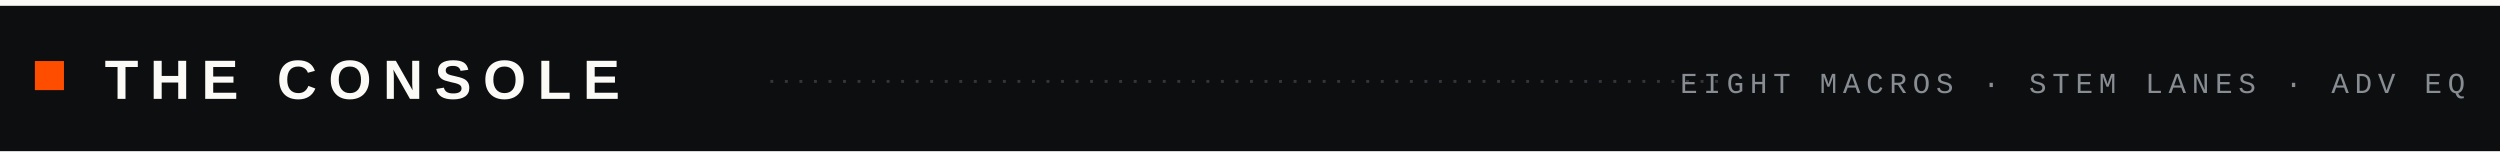
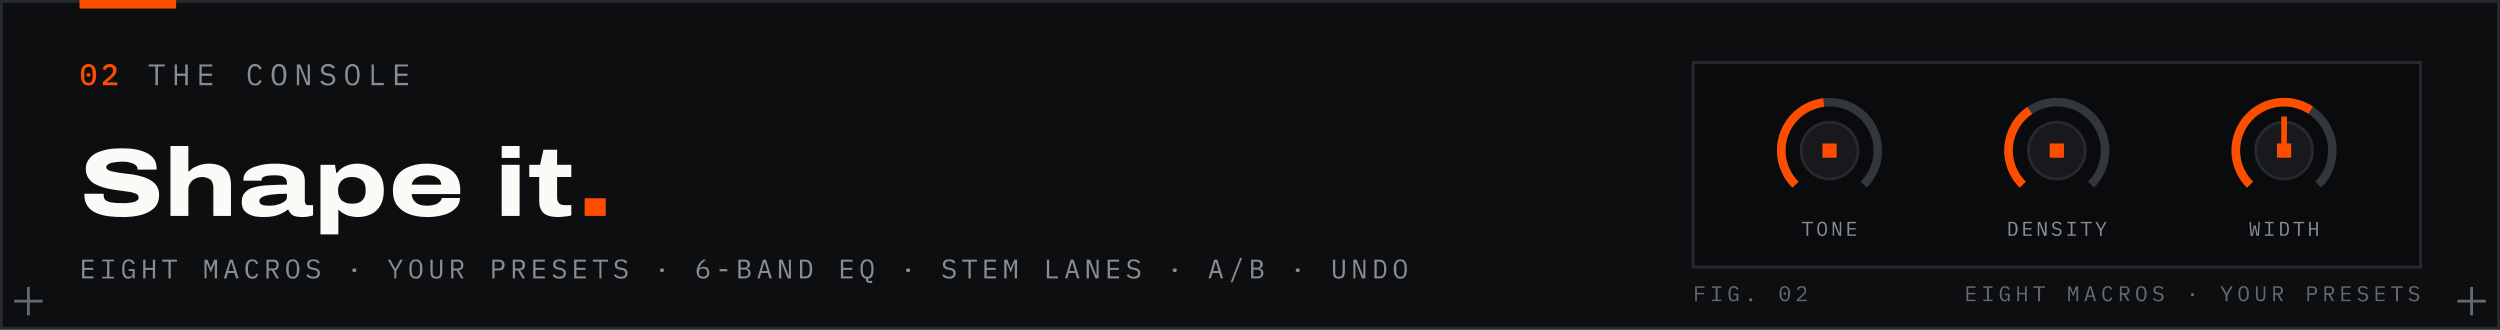
- <svg xmlns="http://www.w3.org/2000/svg" width="860" height="52" viewBox="0 0 860 52">
-   <rect width="860" height="52" fill="#0D0E10" />
-   <rect x="0" y="0" width="860" height="2" fill="#FBFAF7" />
-   <rect x="12" y="21" width="10" height="10" fill="#FF4D00" />
-   <text x="36" y="34" font-family="'Arial Black','Segoe UI',Arial,sans-serif" font-weight="900" font-size="19" letter-spacing="4" fill="#FBFAF7">THE CONSOLE</text>
-   <line x1="265" y1="28" x2="595.2" y2="28" stroke="#33373C" stroke-dasharray="1 4" />
-   <text x="848" y="32" text-anchor="end" font-family="'Consolas','Courier New',monospace" font-size="10" letter-spacing="2" fill="#878D93">EIGHT MACROS · STEM LANES · ADV EQ</text>
+ <svg xmlns="http://www.w3.org/2000/svg" width="880" height="116" viewBox="0 0 880 116" role="img" aria-label="Shape it: eight macros · your presets · 6-band eq · stem lanes · a/b · undo">
+   <style>.in{animation:in .7s cubic-bezier(.2,0,0,1) both}
+ @keyframes in{from{opacity:0;transform:translateX(-10px)}to{opacity:1;transform:translateX(0)}}
+ .ka0{animation:ka0 7s cubic-bezier(.2,0,0,1) infinite}
+ @keyframes ka0{0%{stroke-dashoffset:62}25%{stroke-dashoffset:30}50%{stroke-dashoffset:48}75%{stroke-dashoffset:22}100%{stroke-dashoffset:62}}
+ .kn0{transform-origin:644px 53px;transform:rotate(-32.4deg);animation:kn0 7s cubic-bezier(.2,0,0,1) infinite}
+ @keyframes kn0{0%{transform:rotate(-32.4deg)}25%{transform:rotate(54deg)}50%{transform:rotate(5.4deg)}75%{transform:rotate(75.6deg)}100%{transform:rotate(-32.4deg)}}
+ .ka1{animation:ka1 7s cubic-bezier(.2,0,0,1) infinite}
+ @keyframes ka1{0%{stroke-dashoffset:70}25%{stroke-dashoffset:45}50%{stroke-dashoffset:26}75%{stroke-dashoffset:52}100%{stroke-dashoffset:70}}
+ .kn1{transform-origin:724px 53px;transform:rotate(-54deg);animation:kn1 7s cubic-bezier(.2,0,0,1) infinite}
+ @keyframes kn1{0%{transform:rotate(-54deg)}25%{transform:rotate(13.5deg)}50%{transform:rotate(64.8deg)}75%{transform:rotate(-5.4deg)}100%{transform:rotate(-54deg)}}
+ .ka2{animation:ka2 7s cubic-bezier(.2,0,0,1) infinite}
+ @keyframes ka2{0%{stroke-dashoffset:50}25%{stroke-dashoffset:24}50%{stroke-dashoffset:58}75%{stroke-dashoffset:34}100%{stroke-dashoffset:50}}
+ .kn2{transform-origin:804px 53px;transform:rotate(0deg);animation:kn2 7s cubic-bezier(.2,0,0,1) infinite}
+ @keyframes kn2{0%{transform:rotate(0deg)}25%{transform:rotate(70.2deg)}50%{transform:rotate(-21.6deg)}75%{transform:rotate(43.2deg)}100%{transform:rotate(0deg)}}
+ 
+ @media (prefers-reduced-motion: reduce){*{animation:none!important}}</style>
+   <rect width="880" height="116" fill="#0D0E10" />
+   <rect x=".5" y=".5" width="879" height="115" fill="none" stroke="#26292E" />
+   <rect x="28" y="0" width="34" height="3" fill="#FF4D00" />
+   <path fill="#FF4D00" d="M31.2 30.1Q30.5 30.1 30 29.9Q29.4 29.6 29.1 29.1Q28.8 28.6 28.6 27.9Q28.5 27.2 28.5 26.3Q28.5 25.4 28.6 24.7Q28.8 24 29.1 23.5Q29.4 23.1 30 22.8Q30.5 22.5 31.2 22.5Q31.8 22.5 32.3 22.8Q32.9 23.1 33.2 23.5Q33.5 24 33.7 24.7Q33.8 25.4 33.8 26.3Q33.8 27.2 33.7 27.9Q33.5 28.6 33.2 29.1Q32.9 29.6 32.3 29.9Q31.8 30.1 31.2 30.1ZM31.2 29.2Q31.9 29.2 32.3 28.6Q32.6 28 32.6 27V25.7Q32.6 24.7 32.3 24.1Q31.9 23.5 31.2 23.5Q30.8 23.5 30.5 23.7Q30.2 23.8 30 24.1Q29.8 24.4 29.7 24.8Q29.7 25.2 29.7 25.7V27Q29.7 27.5 29.7 27.9Q29.8 28.3 30 28.6Q30.2 28.9 30.5 29Q30.8 29.2 31.2 29.2ZM31.2 27Q30.8 27 30.6 26.8Q30.5 26.7 30.5 26.5V26.2Q30.5 26 30.6 25.9Q30.8 25.7 31.2 25.7Q31.5 25.7 31.7 25.9Q31.8 26 31.8 26.2V26.5Q31.8 26.7 31.7 26.8Q31.5 27 31.2 27ZM41.3 30H36.2V28.9L38.6 26.8Q39.2 26.3 39.5 25.8Q39.8 25.4 39.8 24.9V24.8Q39.8 24.2 39.5 23.9Q39.2 23.6 38.6 23.6Q38 23.6 37.6 23.9Q37.3 24.2 37.2 24.7L36.1 24.3Q36.2 24 36.4 23.7Q36.6 23.3 36.9 23.1Q37.3 22.8 37.7 22.7Q38.1 22.5 38.7 22.5Q39.2 22.5 39.7 22.7Q40.1 22.9 40.4 23.2Q40.7 23.4 40.9 23.8Q41 24.2 41 24.7Q41 25.1 40.9 25.5Q40.8 25.9 40.5 26.2Q40.3 26.6 40 26.9Q39.7 27.2 39.3 27.5L37.5 29H41.3Z" />
+   <path fill="#878D93" d="M55.6 23.4V30H54.7V23.4H52.3V22.7H58V23.4ZM65.2 26.7H62.3V30H61.5V22.7H62.3V25.9H65.2V22.7H66.1V30H65.2ZM70.2 30V22.7H74.7V23.4H71V25.9H74.6V26.7H71V29.2H74.7V30ZM89.8 30.1Q88.5 30.1 87.8 29.1Q87.2 28.2 87.2 26.3Q87.2 24.5 87.8 23.5Q88.5 22.5 89.8 22.5Q90.3 22.5 90.7 22.7Q91.1 22.8 91.3 23Q91.6 23.3 91.8 23.6Q92 23.9 92.1 24.2L91.3 24.5Q91.2 24.3 91.1 24Q91 23.8 90.8 23.7Q90.6 23.5 90.4 23.4Q90.2 23.3 89.8 23.3Q89 23.3 88.5 24Q88.1 24.6 88.1 25.7V26.9Q88.1 28 88.5 28.7Q89 29.4 89.8 29.4Q90.2 29.4 90.4 29.3Q90.6 29.2 90.8 29Q91 28.8 91.1 28.6Q91.2 28.4 91.3 28.2L92.1 28.5Q92 28.8 91.8 29.1Q91.6 29.4 91.3 29.6Q91.1 29.9 90.7 30Q90.3 30.1 89.8 30.1ZM98.2 30.1Q97.5 30.1 97 29.9Q96.6 29.6 96.2 29.1Q95.9 28.6 95.8 27.9Q95.6 27.2 95.6 26.3Q95.6 25.4 95.8 24.7Q95.9 24 96.2 23.5Q96.6 23.1 97 22.8Q97.5 22.5 98.2 22.5Q98.9 22.5 99.4 22.8Q99.8 23.1 100.2 23.5Q100.5 24 100.6 24.7Q100.8 25.4 100.8 26.3Q100.8 27.2 100.6 27.9Q100.5 28.6 100.2 29.1Q99.8 29.6 99.4 29.9Q98.9 30.1 98.2 30.1ZM98.2 29.4Q98.6 29.4 98.9 29.2Q99.3 29 99.4 28.7Q99.6 28.4 99.7 27.9Q99.8 27.5 99.8 26.9V25.7Q99.8 25.2 99.7 24.7Q99.6 24.3 99.4 24Q99.3 23.7 98.9 23.5Q98.6 23.3 98.2 23.3Q97.8 23.3 97.5 23.5Q97.2 23.7 97 24Q96.8 24.3 96.7 24.7Q96.6 25.2 96.6 25.7V26.9Q96.6 27.5 96.7 27.9Q96.8 28.4 97 28.7Q97.2 29 97.5 29.2Q97.8 29.4 98.2 29.4ZM105.4 23.8H105.3V30H104.5V22.7H105.7L108.2 28.8H108.3V22.7H109.1V30H107.9ZM115.4 30.1Q114.4 30.1 113.8 29.8Q113.2 29.4 112.7 28.8L113.4 28.3Q113.8 28.8 114.3 29.1Q114.8 29.4 115.4 29.4Q116.2 29.4 116.6 29Q117.1 28.6 117.1 28Q117.1 27.4 116.8 27.1Q116.5 26.8 115.7 26.7L114.9 26.6Q114.3 26.5 114 26.3Q113.6 26.1 113.4 25.8Q113.2 25.6 113.1 25.3Q113 24.9 113 24.6Q113 23.6 113.7 23.1Q114.3 22.5 115.4 22.5Q116.3 22.5 116.9 22.8Q117.5 23.1 117.9 23.7L117.3 24.2Q117 23.8 116.5 23.6Q116.1 23.3 115.4 23.3Q114.7 23.3 114.3 23.6Q113.9 23.9 113.9 24.6Q113.9 25.1 114.2 25.4Q114.5 25.7 115.3 25.8L116.1 25.9Q116.6 26 117 26.2Q117.3 26.4 117.5 26.7Q117.8 26.9 117.9 27.3Q118 27.6 118 28Q118 29 117.3 29.5Q116.6 30.1 115.4 30.1ZM124 30.1Q123.4 30.1 122.9 29.9Q122.4 29.6 122.1 29.1Q121.8 28.6 121.6 27.9Q121.5 27.2 121.5 26.3Q121.5 25.4 121.6 24.7Q121.8 24 122.1 23.5Q122.4 23.1 122.9 22.8Q123.4 22.5 124 22.5Q124.7 22.5 125.2 22.8Q125.7 23.1 126 23.5Q126.3 24 126.4 24.7Q126.6 25.4 126.6 26.3Q126.6 27.2 126.4 27.9Q126.3 28.6 126 29.1Q125.7 29.6 125.2 29.9Q124.7 30.1 124 30.1ZM124 29.4Q124.5 29.4 124.8 29.2Q125.1 29 125.3 28.7Q125.5 28.4 125.6 27.9Q125.7 27.5 125.7 26.9V25.7Q125.7 25.2 125.6 24.7Q125.5 24.3 125.3 24Q125.1 23.7 124.8 23.5Q124.5 23.3 124 23.3Q123.6 23.3 123.3 23.5Q123 23.7 122.8 24Q122.6 24.3 122.5 24.7Q122.4 25.2 122.4 25.7V26.9Q122.4 27.5 122.5 27.9Q122.6 28.4 122.8 28.7Q123 29 123.3 29.2Q123.6 29.4 124 29.4ZM130.8 30V22.7H131.6V29.2H135.1V30ZM139 30V22.7H143.6V23.4H139.9V25.9H143.4V26.7H139.9V29.2H143.6V30Z" />
+   <g class="in">
+     <path fill="#FBFAF7" d="M43.4 76.4Q40.5 76.4 38 76.1Q35.5 75.7 33.7 74.9Q31.8 74 30.8 72.5Q29.7 71 29.7 68.6Q29.7 68.6 29.7 68.5Q29.7 68.4 29.7 68.2H36.5Q36.5 68.4 36.5 68.5Q36.5 68.7 36.5 68.8Q36.5 69.9 37.2 70.5Q38.1 71.1 39.5 71.3Q40.9 71.5 42.9 71.5Q43.6 71.5 44.5 71.5Q45.3 71.4 46.1 71.3Q46.9 71.2 47.5 71Q48.1 70.7 48.5 70.4Q48.8 70 48.8 69.5Q48.8 68.8 48.1 68.3Q47.3 67.9 46 67.6Q44.6 67.4 43 67.2Q41.3 67 39.6 66.7Q37.8 66.4 36.1 65.9Q34.5 65.4 33.1 64.6Q31.8 63.8 31 62.5Q30.2 61.2 30.2 59.4Q30.2 57.5 31.2 56.2Q32.1 54.8 33.8 53.9Q35.5 53.1 37.8 52.6Q40.1 52.2 42.9 52.2Q45.6 52.2 47.9 52.6Q50.2 53.1 51.8 53.9Q53.4 54.8 54.3 56.1Q55.1 57.4 55.1 59.2V59.7H48.4V59.4Q48.4 58.7 47.8 58.2Q47.2 57.6 46 57.3Q44.9 56.9 43.2 56.9Q41.2 56.9 39.9 57.2Q38.6 57.4 38 57.9Q37.4 58.3 37.4 58.8Q37.4 59.5 38.2 59.9Q38.9 60.3 40.3 60.5Q41.6 60.8 43.3 61Q44.9 61.2 46.7 61.4Q48.5 61.7 50.1 62.2Q51.8 62.7 53.1 63.5Q54.4 64.3 55.2 65.5Q56 66.8 56 68.6Q56 71.4 54.4 73.1Q52.7 74.8 49.9 75.6Q47 76.4 43.4 76.4ZM60 76V51.4H66.3V60.3H66.6Q67.5 59.3 68.6 58.8Q69.8 58.2 71 57.9Q72.3 57.6 73.5 57.6Q76.1 57.6 77.9 58.5Q79.6 59.3 80.5 61Q81.3 62.7 81.3 65.2V76H75.1V66Q75.1 65.1 74.8 64.4Q74.6 63.7 74.1 63.3Q73.6 62.8 72.8 62.6Q72.1 62.3 71.2 62.3Q69.9 62.3 68.7 62.9Q67.6 63.4 67 64.4Q66.3 65.4 66.3 66.7V76ZM93 76.4Q91.3 76.4 89.9 76.2Q88.5 75.9 87.4 75.3Q86.3 74.7 85.7 73.7Q85.1 72.7 85.1 71.1Q85.1 68.9 86.3 67.7Q87.4 66.4 89.6 65.9Q91.7 65.3 94.6 65.2Q97.5 65 101 65V64.5Q101 63.4 100.5 62.8Q100 62.2 99 61.9Q98 61.7 96.5 61.7Q95.4 61.7 94.4 61.8Q93.3 62 92.7 62.3Q92.1 62.7 92.1 63.3V63.6H85.7Q85.7 63.5 85.7 63.4Q85.7 63.3 85.7 63.1Q85.7 61.5 86.9 60.3Q88.2 59 90.7 58.4Q93.1 57.6 96.8 57.6Q100.2 57.6 102.5 58.3Q104.9 58.8 106.1 60.1Q107.3 61.4 107.3 63.7V70.8Q107.3 71.4 107.6 71.8Q107.8 72.2 108.4 72.2H110.2V75.8Q109.7 76 108.7 76.2Q107.6 76.4 106.4 76.4Q104.8 76.4 103.8 76.1Q102.7 75.7 102.3 75.1Q101.7 74.5 101.5 73.8H101.3Q100.3 74.6 99 75.2Q97.8 75.8 96.3 76.1Q94.8 76.4 93 76.4ZM94.8 72.4Q95.6 72.4 96.6 72.3Q97.6 72.1 98.7 71.7Q99.7 71.3 100.4 70.7Q101 70.1 101 69.3V68.2Q97.7 68.2 95.5 68.5Q93.4 68.8 92.4 69.3Q91.3 69.9 91.3 70.8Q91.3 71.5 91.9 71.9Q92.3 72.2 93.1 72.3Q93.9 72.4 94.8 72.4ZM112.8 82.5V58H117.9L118.4 60.9H118.6Q120 59.1 121.8 58.4Q123.6 57.6 125.7 57.6Q128.4 57.6 130.5 58.7Q132.7 59.7 133.9 61.8Q135.1 63.8 135.1 67Q135.1 70.2 133.9 72.3Q132.7 74.4 130.6 75.4Q128.5 76.4 125.9 76.4Q124.7 76.4 123.4 76.1Q122.2 75.9 121.2 75.3Q120.1 74.8 119.3 73.9H119.1V82.5ZM123.9 71.7Q125.5 71.7 126.6 71.2Q127.7 70.6 128.2 69.6Q128.7 68.6 128.7 67.3V66.8Q128.7 65.4 128.2 64.4Q127.7 63.4 126.6 62.9Q125.5 62.3 123.9 62.3Q122.3 62.3 121.2 62.9Q120.1 63.5 119.6 64.5Q119 65.5 119 66.9V67.1Q119 68.1 119.3 69Q119.6 69.8 120.2 70.5Q120.9 71 121.8 71.4Q122.7 71.7 123.9 71.7ZM150.5 76.4Q146.8 76.4 144.1 75.4Q141.4 74.4 139.8 72.3Q138.3 70.3 138.3 67Q138.3 63.9 139.8 61.8Q141.3 59.7 144 58.7Q146.6 57.6 150.2 57.6Q153.9 57.6 156.6 58.7Q159.2 59.7 160.6 61.7Q162 63.8 162 66.8V68.3H144.9Q145 69.7 145.7 70.6Q146.4 71.5 147.6 72Q148.8 72.4 150.5 72.4Q151.5 72.4 152.3 72.2Q153.2 72 153.9 71.7Q154.5 71.3 155 70.8Q155.4 70.3 155.5 69.7H161.9Q161.9 71.2 161.1 72.5Q160.2 73.7 158.7 74.6Q157.2 75.5 155.1 75.9Q153 76.4 150.5 76.4ZM144.9 65H155.3Q155.3 64.2 154.9 63.6Q154.6 63 153.9 62.6Q153.3 62.1 152.4 61.9Q151.5 61.7 150.4 61.7Q148.8 61.7 147.6 62.1Q146.5 62.5 145.8 63.2Q145.1 64 144.9 65ZM176.6 55.6V51.4H182.9V55.6ZM176.6 76V58H182.9V76ZM196.7 76.4Q194.4 76.4 192.9 75.9Q191.4 75.4 190.6 74.1Q189.8 72.9 189.8 70.6V62.3H186.3V58H190.1L191.3 52.7H196.1V58H201.1V62.3H196.1V69.5Q196.1 70.8 196.7 71.4Q197.2 72.2 198.9 72.2H201.1V75.8Q200.7 76 199.8 76.1Q199 76.2 198.1 76.3Q197.3 76.4 196.7 76.4Z" />
+     <path fill="#FF4D00" d="M205.8 76V69.8H213.2V76Z" />
+   </g>
+   <path fill="#878D93" d="M28.9 98V91.4H32.9V92.1H29.7V94.3H32.8V95H29.7V97.3H32.9V98ZM36 98V97.4H37.7V92H36V91.4H40.1V92H38.5V97.4H40.1V98ZM46.7 97.1H46.6Q46.5 97.3 46.4 97.5Q46.3 97.7 46.1 97.8Q45.9 97.9 45.7 98Q45.5 98.1 45.1 98.1Q44 98.1 43.5 97.2Q43 96.4 43 94.7Q43 93 43.6 92.1Q44.1 91.3 45.3 91.3Q45.8 91.3 46.1 91.4Q46.5 91.5 46.7 91.7Q47 91.9 47.1 92.2Q47.3 92.4 47.4 92.7L46.7 93Q46.6 92.8 46.5 92.6Q46.4 92.4 46.3 92.3Q46.1 92.1 45.9 92Q45.7 91.9 45.4 91.9Q44.6 91.9 44.2 92.5Q43.8 93.1 43.8 94.1V95.2Q43.8 95.7 43.9 96.1Q44 96.5 44.2 96.8Q44.3 97.1 44.6 97.3Q44.9 97.4 45.3 97.4Q45.9 97.4 46.3 97.1Q46.7 96.7 46.7 96V95.4H45.3V94.7H47.4V98H46.7ZM53.8 95H51.2V98H50.4V91.4H51.2V94.3H53.8V91.4H54.6V98H53.8ZM60.1 92.1V98H59.3V92.1H57.1V91.4H62.3V92.1ZM75.6 94.7V92.6H75.6L74.2 96L72.8 92.6H72.7V94.7V98H72V91.4H73L74.2 94.3H74.2L75.4 91.4H76.4V98H75.6ZM83.1 98 82.5 96.1H80.2L79.7 98H78.8L80.9 91.4H81.9L84 98ZM81.4 92.2H81.3L80.4 95.4H82.4ZM88.8 98.1Q87.6 98.1 87 97.2Q86.4 96.3 86.4 94.7Q86.4 93 87 92.1Q87.6 91.3 88.8 91.3Q89.3 91.3 89.6 91.4Q89.9 91.5 90.2 91.7Q90.4 91.9 90.6 92.2Q90.7 92.4 90.9 92.7L90.2 93Q90.1 92.8 90 92.6Q89.9 92.4 89.7 92.3Q89.6 92.1 89.4 92Q89.1 91.9 88.8 91.9Q88 91.9 87.7 92.5Q87.3 93.1 87.3 94.1V95.2Q87.3 96.2 87.7 96.8Q88 97.4 88.8 97.4Q89.1 97.4 89.4 97.3Q89.6 97.2 89.7 97.1Q89.9 97 90 96.8Q90.1 96.6 90.2 96.3L90.9 96.7Q90.7 96.9 90.6 97.2Q90.4 97.4 90.2 97.7Q89.9 97.9 89.6 98Q89.3 98.1 88.8 98.1ZM94.6 98H93.8V91.4H96.2Q97.2 91.4 97.7 91.9Q98.1 92.4 98.1 93.3Q98.1 94.1 97.7 94.6Q97.3 95.1 96.5 95.1L98.2 98H97.3L95.7 95.2H94.6ZM96.2 94.5Q96.7 94.5 97 94.2Q97.3 94 97.3 93.5V93Q97.3 92.6 97 92.3Q96.7 92.1 96.2 92.1H94.6V94.5ZM103.1 98.1Q102.4 98.1 102 97.9Q101.6 97.6 101.3 97.2Q101 96.8 100.9 96.1Q100.7 95.5 100.7 94.7Q100.7 93.9 100.9 93.2Q101 92.6 101.3 92.2Q101.6 91.7 102 91.5Q102.4 91.3 103.1 91.3Q103.7 91.3 104.1 91.5Q104.5 91.7 104.8 92.2Q105.1 92.6 105.2 93.2Q105.4 93.9 105.4 94.7Q105.4 95.5 105.2 96.1Q105.1 96.8 104.8 97.2Q104.5 97.6 104.1 97.9Q103.7 98.1 103.1 98.1ZM103.1 97.4Q103.4 97.4 103.7 97.3Q104 97.1 104.2 96.8Q104.4 96.5 104.4 96.1Q104.5 95.7 104.5 95.2V94.1Q104.5 93.6 104.4 93.2Q104.4 92.8 104.2 92.5Q104 92.3 103.7 92.1Q103.4 91.9 103.1 91.9Q102.7 91.9 102.4 92.1Q102.1 92.3 101.9 92.5Q101.7 92.8 101.7 93.2Q101.6 93.6 101.6 94.1V95.2Q101.6 95.7 101.7 96.1Q101.7 96.5 101.9 96.8Q102.1 97.1 102.4 97.3Q102.7 97.4 103.1 97.4ZM110.3 98.1Q109.4 98.1 108.8 97.8Q108.2 97.5 107.8 96.9L108.4 96.5Q108.8 97 109.2 97.2Q109.7 97.4 110.3 97.4Q111 97.4 111.4 97.1Q111.8 96.8 111.8 96.2Q111.8 95.7 111.5 95.4Q111.2 95.1 110.5 95L109.8 94.9Q109.3 94.8 109 94.6Q108.6 94.5 108.4 94.2Q108.2 94 108.2 93.7Q108.1 93.4 108.1 93.1Q108.1 92.2 108.7 91.7Q109.3 91.3 110.3 91.3Q111.1 91.3 111.6 91.5Q112.2 91.8 112.5 92.3L112 92.8Q111.7 92.4 111.3 92.2Q110.9 91.9 110.3 91.9Q109.6 91.9 109.2 92.2Q108.9 92.5 108.9 93.1Q108.9 93.5 109.1 93.8Q109.4 94.1 110.1 94.2L110.8 94.3Q111.3 94.4 111.7 94.6Q112 94.8 112.2 95Q112.4 95.2 112.5 95.5Q112.6 95.8 112.6 96.1Q112.6 97.1 112 97.6Q111.4 98.1 110.3 98.1ZM124.7 95.8Q124.3 95.8 124.2 95.6Q124 95.4 124 95.2V95Q124 94.8 124.2 94.6Q124.3 94.5 124.7 94.5Q125.1 94.5 125.3 94.6Q125.4 94.8 125.4 95V95.2Q125.4 95.4 125.3 95.6Q125.1 95.8 124.7 95.8ZM138.8 98V95.4L136.5 91.4H137.4L138.3 93.1L139.1 94.6H139.2L140 93.1L140.9 91.4H141.8L139.5 95.4V98ZM146.4 98.1Q145.8 98.1 145.3 97.9Q144.9 97.6 144.6 97.2Q144.3 96.8 144.2 96.1Q144.1 95.5 144.1 94.7Q144.1 93.9 144.2 93.2Q144.3 92.6 144.6 92.2Q144.9 91.7 145.3 91.5Q145.8 91.3 146.4 91.3Q147 91.3 147.4 91.5Q147.9 91.7 148.1 92.2Q148.4 92.6 148.6 93.2Q148.7 93.9 148.7 94.7Q148.7 95.5 148.6 96.1Q148.4 96.8 148.1 97.2Q147.9 97.6 147.4 97.9Q147 98.1 146.4 98.1ZM146.4 97.4Q146.8 97.4 147 97.3Q147.3 97.1 147.5 96.8Q147.7 96.5 147.8 96.1Q147.8 95.7 147.8 95.2V94.1Q147.8 93.6 147.8 93.2Q147.7 92.8 147.5 92.5Q147.3 92.3 147 92.1Q146.8 91.9 146.4 91.9Q146 91.9 145.7 92.1Q145.4 92.3 145.2 92.5Q145.1 92.8 145 93.2Q144.9 93.6 144.9 94.1V95.2Q144.9 95.7 145 96.1Q145.1 96.5 145.2 96.8Q145.4 97.1 145.7 97.3Q146 97.4 146.4 97.4ZM152.3 91.4V95.3Q152.3 95.8 152.3 96.2Q152.4 96.6 152.5 96.9Q152.6 97.1 152.9 97.3Q153.1 97.4 153.6 97.4Q154.1 97.4 154.3 97.3Q154.6 97.1 154.7 96.9Q154.8 96.6 154.9 96.2Q154.9 95.8 154.9 95.3V91.4H155.7V95.2Q155.7 95.9 155.6 96.5Q155.5 97 155.3 97.4Q155.1 97.7 154.7 97.9Q154.3 98.1 153.6 98.1Q152.9 98.1 152.5 97.9Q152.1 97.7 151.9 97.4Q151.6 97 151.6 96.5Q151.5 95.9 151.5 95.2V91.4ZM159.6 98H158.8V91.4H161.2Q162.1 91.4 162.6 91.9Q163.1 92.4 163.1 93.3Q163.1 94.1 162.7 94.6Q162.3 95.1 161.5 95.1L163.2 98H162.3L160.7 95.2H159.6ZM161.2 94.5Q161.7 94.5 162 94.2Q162.3 94 162.3 93.5V93Q162.3 92.6 162 92.3Q161.7 92.1 161.2 92.1H159.6V94.5ZM173.3 98V91.4H175.7Q176.6 91.4 177.1 91.9Q177.6 92.4 177.6 93.3Q177.6 94.2 177.1 94.7Q176.6 95.2 175.7 95.2H174.1V98ZM174.1 94.5H175.6Q176.2 94.5 176.4 94.2Q176.7 94 176.7 93.5V93Q176.7 92.6 176.4 92.3Q176.2 92.1 175.6 92.1H174.1ZM181.3 98H180.5V91.4H182.9Q183.8 91.4 184.3 91.9Q184.8 92.4 184.8 93.3Q184.8 94.1 184.4 94.6Q183.9 95.1 183.1 95.1L184.8 98H183.9L182.3 95.2H181.3ZM182.9 94.5Q183.4 94.5 183.6 94.2Q183.9 94 183.9 93.5V93Q183.9 92.6 183.6 92.3Q183.4 92.1 182.9 92.1H181.3V94.5ZM187.7 98V91.4H191.8V92.1H188.5V94.3H191.7V95H188.5V97.3H191.8V98ZM196.9 98.1Q196 98.1 195.4 97.8Q194.9 97.5 194.5 96.9L195.1 96.5Q195.5 97 195.9 97.2Q196.3 97.4 196.9 97.4Q197.6 97.4 198 97.1Q198.4 96.8 198.4 96.2Q198.4 95.7 198.1 95.4Q197.9 95.1 197.2 95L196.4 94.9Q195.9 94.8 195.6 94.6Q195.3 94.5 195.1 94.2Q194.9 94 194.8 93.7Q194.7 93.4 194.7 93.1Q194.7 92.2 195.3 91.7Q195.9 91.3 196.9 91.3Q197.7 91.3 198.3 91.5Q198.8 91.8 199.2 92.3L198.6 92.8Q198.3 92.4 197.9 92.2Q197.5 91.9 196.9 91.9Q196.2 91.9 195.9 92.2Q195.5 92.5 195.5 93.1Q195.5 93.5 195.8 93.8Q196.1 94.1 196.8 94.2L197.5 94.3Q198 94.4 198.3 94.6Q198.6 94.8 198.8 95Q199 95.2 199.1 95.5Q199.2 95.8 199.2 96.1Q199.2 97.1 198.6 97.6Q198 98.1 196.9 98.1ZM202.1 98V91.4H206.2V92.1H202.9V94.3H206.1V95H202.9V97.3H206.2V98ZM211.7 92.1V98H211V92.1H208.7V91.4H214V92.1ZM218.6 98.1Q217.7 98.1 217.1 97.8Q216.5 97.5 216.1 96.9L216.7 96.5Q217.1 97 217.5 97.2Q218 97.4 218.6 97.4Q219.3 97.4 219.7 97.1Q220.1 96.8 220.1 96.2Q220.1 95.7 219.8 95.4Q219.5 95.1 218.8 95L218.1 94.9Q217.6 94.8 217.3 94.6Q216.9 94.5 216.7 94.2Q216.5 94 216.5 93.7Q216.4 93.4 216.4 93.1Q216.4 92.2 217 91.7Q217.6 91.3 218.6 91.3Q219.4 91.3 219.9 91.5Q220.5 91.8 220.8 92.3L220.3 92.8Q220 92.4 219.6 92.2Q219.2 91.9 218.6 91.9Q217.9 91.9 217.5 92.2Q217.2 92.5 217.2 93.1Q217.2 93.5 217.4 93.8Q217.7 94.1 218.4 94.2L219.1 94.3Q219.6 94.4 220 94.6Q220.3 94.8 220.5 95Q220.7 95.2 220.8 95.5Q220.9 95.8 220.9 96.1Q220.9 97.1 220.3 97.6Q219.7 98.1 218.6 98.1ZM233 95.8Q232.6 95.8 232.5 95.6Q232.3 95.4 232.3 95.2V95Q232.3 94.8 232.5 94.6Q232.6 94.5 233 94.5Q233.4 94.5 233.6 94.6Q233.7 94.8 233.7 95V95.2Q233.7 95.4 233.6 95.6Q233.4 95.8 233 95.8ZM247.5 98.1Q246.9 98.1 246.5 97.9Q246.1 97.8 245.8 97.4Q245.5 97.1 245.4 96.6Q245.2 96.2 245.2 95.6Q245.2 94.8 245.4 94.2Q245.7 93.5 246 93Q246.3 92.5 246.8 92Q247.2 91.6 247.6 91.4H248.6Q248.1 91.8 247.7 92.1Q247.3 92.5 246.9 92.9Q246.6 93.3 246.4 93.8Q246.2 94.2 246 94.8L246.1 94.8Q246.3 94.4 246.7 94.1Q247.1 93.9 247.7 93.9Q248.1 93.9 248.5 94Q248.9 94.2 249.1 94.4Q249.4 94.7 249.5 95.1Q249.7 95.5 249.7 95.9Q249.7 96.4 249.5 96.8Q249.4 97.2 249.1 97.5Q248.8 97.8 248.4 98Q248 98.1 247.5 98.1ZM247.5 97.4Q248.1 97.4 248.5 97.1Q248.9 96.7 248.9 96V95.9Q248.9 95.3 248.5 94.9Q248.1 94.5 247.5 94.5Q246.8 94.5 246.4 94.9Q246 95.3 246 95.9V96Q246 96.7 246.4 97.1Q246.8 97.4 247.5 97.4ZM253.3 95.5V94.7H256V95.5ZM259.9 91.4H262.1Q263 91.4 263.5 91.8Q264 92.3 264 93.1Q264 93.7 263.7 94Q263.4 94.4 262.9 94.5V94.5Q263.5 94.7 263.8 95Q264.2 95.4 264.2 96.1Q264.2 96.5 264.1 96.8Q263.9 97.2 263.7 97.4Q263.4 97.7 263.1 97.8Q262.8 98 262.4 98H259.9ZM262.2 97.3Q262.7 97.3 263 97.1Q263.4 96.8 263.4 96.3V95.9Q263.4 95.4 263 95.2Q262.7 94.9 262.2 94.9H260.7V97.3ZM262 94.2Q262.5 94.2 262.8 94Q263.1 93.8 263.1 93.3V93Q263.1 92.5 262.8 92.3Q262.5 92.1 262 92.1H260.7V94.2ZM270.8 98 270.3 96.1H267.9L267.4 98H266.6L268.6 91.4H269.6L271.7 98ZM269.1 92.2H269.1L268.1 95.4H270.1ZM275 92.4H275V98H274.2V91.4H275.4L277.6 97H277.7V91.4H278.4V98H277.3ZM281.6 91.4H283.5Q284.7 91.4 285.3 92.2Q285.9 93 285.9 94.7Q285.9 96.3 285.3 97.2Q284.7 98 283.5 98H281.6ZM283.4 97.3Q284.2 97.3 284.6 96.8Q285 96.2 285 95.2V94.2Q285 93.2 284.6 92.6Q284.2 92.1 283.4 92.1H282.4V97.3ZM296 98V91.4H300.1V92.1H296.8V94.3H300V95H296.8V97.3H300.1V98ZM307 99.6H305.9Q305.4 99.6 305.1 99.2Q304.8 98.9 304.8 98.4V98.1Q304.3 98 304 97.8Q303.6 97.5 303.4 97.1Q303.1 96.6 303 96Q302.9 95.4 302.9 94.7Q302.9 93.9 303 93.2Q303.2 92.6 303.4 92.2Q303.7 91.7 304.2 91.5Q304.6 91.3 305.2 91.3Q305.8 91.3 306.3 91.5Q306.7 91.7 307 92.2Q307.3 92.6 307.4 93.2Q307.5 93.9 307.5 94.7Q307.5 96.2 307.1 97.1Q306.6 98 305.6 98.1V98.9H307ZM305.2 97.4Q305.6 97.4 305.9 97.3Q306.2 97.1 306.3 96.8Q306.5 96.5 306.6 96.1Q306.7 95.7 306.7 95.2V94.1Q306.7 93.6 306.6 93.2Q306.5 92.8 306.3 92.5Q306.2 92.3 305.9 92.1Q305.6 91.9 305.2 91.9Q304.8 91.9 304.5 92.1Q304.3 92.3 304.1 92.5Q303.9 92.8 303.8 93.2Q303.7 93.6 303.7 94.1V95.2Q303.7 95.7 303.8 96.1Q303.9 96.5 304.1 96.8Q304.3 97.1 304.5 97.3Q304.8 97.4 305.2 97.4ZM319.7 95.8Q319.3 95.8 319.1 95.6Q318.9 95.4 318.9 95.2V95Q318.9 94.8 319.1 94.6Q319.3 94.5 319.7 94.5Q320 94.5 320.2 94.6Q320.4 94.8 320.4 95V95.2Q320.4 95.4 320.2 95.6Q320 95.8 319.7 95.8ZM334.1 98.1Q333.2 98.1 332.6 97.8Q332 97.5 331.7 96.9L332.2 96.5Q332.6 97 333.1 97.2Q333.5 97.4 334.1 97.4Q334.8 97.4 335.2 97.1Q335.6 96.8 335.6 96.2Q335.6 95.7 335.3 95.4Q335 95.1 334.3 95L333.6 94.9Q333.1 94.8 332.8 94.6Q332.5 94.5 332.3 94.2Q332.1 94 332 93.7Q331.9 93.4 331.9 93.1Q331.9 92.2 332.5 91.7Q333.1 91.3 334.1 91.3Q334.9 91.3 335.5 91.5Q336 91.8 336.3 92.3L335.8 92.8Q335.5 92.4 335.1 92.2Q334.7 91.9 334.1 91.9Q333.4 91.9 333.1 92.2Q332.7 92.5 332.7 93.1Q332.7 93.5 333 93.8Q333.2 94.1 333.9 94.2L334.7 94.3Q335.1 94.4 335.5 94.6Q335.8 94.8 336 95Q336.2 95.2 336.3 95.5Q336.4 95.8 336.4 96.1Q336.4 97.1 335.8 97.6Q335.2 98.1 334.1 98.1ZM341.7 92.1V98H340.9V92.1H338.7V91.4H343.9V92.1ZM346.5 98V91.4H350.6V92.1H347.3V94.3H350.5V95H347.3V97.3H350.6V98ZM357.2 94.7V92.6H357.1L355.8 96L354.4 92.6H354.3V94.7V98H353.5V91.4H354.6L355.7 94.3H355.8L357 91.4H358V98H357.2ZM368.5 98V91.4H369.3V97.3H372.4V98ZM379.1 98 378.6 96.1H376.2L375.7 98H374.9L376.9 91.4H377.9L380 98ZM377.4 92.2H377.4L376.4 95.4H378.4ZM383.3 92.4H383.3V98H382.5V91.4H383.7L385.9 97H386V91.4H386.7V98H385.6ZM389.9 98V91.4H393.9V92.1H390.7V94.3H393.8V95H390.7V97.3H393.9V98ZM399.1 98.1Q398.2 98.1 397.6 97.8Q397 97.5 396.6 96.9L397.2 96.5Q397.6 97 398 97.2Q398.5 97.4 399.1 97.4Q399.8 97.4 400.2 97.1Q400.6 96.8 400.6 96.2Q400.6 95.7 400.3 95.4Q400 95.1 399.3 95L398.6 94.9Q398.1 94.8 397.8 94.6Q397.4 94.5 397.2 94.2Q397 94 397 93.7Q396.9 93.4 396.9 93.1Q396.9 92.2 397.5 91.7Q398.1 91.3 399.1 91.3Q399.9 91.3 400.4 91.5Q401 91.8 401.3 92.3L400.8 92.8Q400.5 92.4 400.1 92.2Q399.7 91.9 399.1 91.9Q398.4 91.9 398 92.2Q397.7 92.5 397.7 93.1Q397.7 93.5 397.9 93.8Q398.2 94.1 398.9 94.2L399.6 94.3Q400.1 94.4 400.5 94.6Q400.8 94.8 401 95Q401.2 95.2 401.3 95.5Q401.4 95.8 401.4 96.1Q401.4 97.1 400.8 97.6Q400.2 98.1 399.1 98.1ZM413.5 95.8Q413.1 95.8 413 95.6Q412.8 95.4 412.8 95.2V95Q412.8 94.8 413 94.6Q413.1 94.5 413.5 94.5Q413.9 94.5 414.1 94.6Q414.2 94.8 414.2 95V95.2Q414.2 95.4 414.1 95.6Q413.9 95.8 413.5 95.8ZM429.7 98 429.1 96.1H426.8L426.2 98H425.4L427.4 91.4H428.5L430.5 98ZM428 92.2H427.9L427 95.4H428.9ZM433.2 99.3 436.5 90.8H437.2L433.9 99.3ZM440.4 91.4H442.6Q443.5 91.4 444 91.8Q444.5 92.3 444.5 93.1Q444.5 93.7 444.2 94Q443.9 94.4 443.4 94.5V94.5Q444 94.7 444.3 95Q444.7 95.4 444.7 96.1Q444.7 96.5 444.6 96.8Q444.4 97.2 444.2 97.4Q443.9 97.7 443.6 97.8Q443.3 98 442.9 98H440.4ZM442.7 97.3Q443.2 97.3 443.5 97.1Q443.9 96.8 443.9 96.3V95.9Q443.9 95.4 443.5 95.2Q443.2 94.9 442.7 94.9H441.2V97.3ZM442.5 94.2Q443 94.2 443.3 94Q443.6 93.8 443.6 93.3V93Q443.6 92.5 443.3 92.3Q443 92.1 442.5 92.1H441.2V94.2ZM456.8 95.8Q456.4 95.8 456.3 95.6Q456.1 95.4 456.1 95.2V95Q456.1 94.8 456.3 94.6Q456.4 94.5 456.8 94.5Q457.2 94.5 457.4 94.6Q457.5 94.8 457.5 95V95.2Q457.5 95.4 457.4 95.6Q457.2 95.8 456.8 95.8ZM470 91.4V95.3Q470 95.8 470 96.2Q470 96.6 470.2 96.9Q470.3 97.1 470.5 97.3Q470.8 97.4 471.3 97.4Q471.7 97.4 472 97.3Q472.3 97.1 472.4 96.9Q472.5 96.6 472.5 96.2Q472.6 95.8 472.6 95.3V91.4H473.4V95.2Q473.4 95.9 473.3 96.5Q473.2 97 473 97.4Q472.8 97.7 472.4 97.9Q471.9 98.1 471.3 98.1Q470.6 98.1 470.2 97.9Q469.8 97.7 469.5 97.4Q469.3 97 469.3 96.5Q469.2 95.9 469.2 95.2V91.4ZM477.2 92.4H477.1V98H476.4V91.4H477.5L479.8 97H479.9V91.4H480.6V98H479.4ZM483.8 91.4H485.6Q486.8 91.4 487.4 92.2Q488 93 488 94.7Q488 96.3 487.4 97.2Q486.8 98 485.6 98H483.8ZM485.6 97.3Q486.4 97.3 486.8 96.8Q487.2 96.2 487.2 95.2V94.2Q487.2 93.2 486.8 92.6Q486.4 92.1 485.6 92.1H484.6V97.3ZM492.9 98.1Q492.3 98.1 491.9 97.9Q491.4 97.6 491.2 97.2Q490.9 96.8 490.7 96.1Q490.6 95.5 490.6 94.7Q490.6 93.9 490.7 93.2Q490.9 92.6 491.2 92.2Q491.4 91.7 491.9 91.5Q492.3 91.3 492.9 91.3Q493.5 91.3 494 91.5Q494.4 91.7 494.7 92.2Q495 92.6 495.1 93.2Q495.2 93.9 495.2 94.7Q495.2 95.5 495.1 96.1Q495 96.8 494.7 97.2Q494.4 97.6 494 97.9Q493.5 98.1 492.9 98.1ZM492.9 97.4Q493.3 97.4 493.6 97.3Q493.9 97.1 494.1 96.8Q494.2 96.5 494.3 96.1Q494.4 95.7 494.4 95.2V94.1Q494.4 93.6 494.3 93.2Q494.2 92.8 494.1 92.5Q493.9 92.3 493.6 92.1Q493.3 91.9 492.9 91.9Q492.5 91.9 492.3 92.1Q492 92.3 491.8 92.5Q491.6 92.8 491.5 93.2Q491.5 93.6 491.5 94.1V95.2Q491.5 95.7 491.5 96.1Q491.6 96.5 491.8 96.8Q492 97.1 492.3 97.3Q492.5 97.4 492.9 97.4Z" />
+   <clipPath id="well-console">
+     <rect x="596" y="22" width="256" height="72" />
+   </clipPath>
+   <rect x="596" y="22" width="256" height="72" fill="#0A0B0D" stroke="#26292E" />
+   <g clip-path="url(#well-console)">
+     <path d="M632 65A17 17 0 1 1 656 65" pathLength="100" fill="none" stroke="#33373C" stroke-width="3" />
+     <path class="ka0" d="M632 65A17 17 0 1 1 656 65" pathLength="100" fill="none" stroke="#FF4D00" stroke-width="3" stroke-dasharray="100 100" stroke-dashoffset="62" />
+     <circle cx="644" cy="53" r="10" fill="#17191C" stroke="#26292E" />
+     <rect class="kn0" x="643" y="41" width="2" height="12" fill="#FF4D00" />
+     <rect x="641.5" y="50.5" width="5" height="5" fill="#FF4D00" />
+     <path fill="#878D93" d="M636.5 78.6V83H635.9V78.6H634.3V78.1H638.2V78.6ZM641.4 83.1Q641 83.1 640.6 82.9Q640.3 82.7 640.1 82.4Q639.9 82.1 639.8 81.6Q639.7 81.2 639.7 80.6Q639.7 80 639.8 79.5Q639.9 79 640.1 78.7Q640.3 78.4 640.6 78.2Q641 78 641.4 78Q641.9 78 642.2 78.2Q642.5 78.4 642.7 78.7Q642.9 79 643 79.5Q643.1 80 643.1 80.6Q643.1 81.2 643 81.6Q642.9 82.1 642.7 82.4Q642.5 82.7 642.2 82.9Q641.9 83.1 641.4 83.1ZM641.4 82.6Q641.7 82.6 641.9 82.5Q642.1 82.3 642.2 82.1Q642.4 81.9 642.4 81.6Q642.5 81.3 642.5 81V80.2Q642.5 79.8 642.4 79.5Q642.4 79.2 642.2 79Q642.1 78.8 641.9 78.7Q641.7 78.5 641.4 78.5Q641.1 78.5 640.9 78.7Q640.7 78.8 640.6 79Q640.4 79.2 640.4 79.5Q640.3 79.8 640.3 80.2V81Q640.3 81.3 640.4 81.6Q640.4 81.9 640.6 82.1Q640.7 82.3 640.9 82.5Q641.1 82.6 641.4 82.6ZM645.6 78.9H645.6V83H645.1V78.1H645.9L647.5 82.2H647.6V78.1H648.1V83H647.3ZM650.3 83V78.1H653.3V78.6H650.9V80.3H653.2V80.8H650.9V82.5H653.3V83Z" />
+     <path d="M712 65A17 17 0 1 1 736 65" pathLength="100" fill="none" stroke="#33373C" stroke-width="3" />
+     <path class="ka1" d="M712 65A17 17 0 1 1 736 65" pathLength="100" fill="none" stroke="#FF4D00" stroke-width="3" stroke-dasharray="100 100" stroke-dashoffset="70" />
+     <circle cx="724" cy="53" r="10" fill="#17191C" stroke="#26292E" />
+     <rect class="kn1" x="723" y="41" width="2" height="12" fill="#FF4D00" />
+     <rect x="721.5" y="50.5" width="5" height="5" fill="#FF4D00" />
+     <path fill="#878D93" d="M707 78.1H708.4Q709.3 78.1 709.7 78.7Q710.2 79.3 710.2 80.6Q710.2 81.8 709.7 82.4Q709.3 83 708.4 83H707ZM708.4 82.5Q709 82.5 709.2 82.1Q709.5 81.7 709.5 80.9V80.2Q709.5 79.4 709.2 79Q709 78.6 708.4 78.6H707.6V82.5ZM712.2 83V78.1H715.2V78.6H712.8V80.3H715.1V80.8H712.8V82.5H715.2V83ZM717.9 78.9H717.8V83H717.3V78.1H718.1L719.8 82.2H719.8V78.1H720.4V83H719.5ZM724 83.1Q723.3 83.1 722.9 82.8Q722.5 82.6 722.2 82.2L722.6 81.9Q722.9 82.2 723.2 82.4Q723.6 82.6 724 82.6Q724.5 82.6 724.8 82.3Q725.1 82.1 725.1 81.6Q725.1 81.3 724.9 81.1Q724.7 80.9 724.2 80.8L723.6 80.7Q723.3 80.7 723 80.5Q722.8 80.4 722.7 80.2Q722.5 80 722.4 79.8Q722.4 79.6 722.4 79.4Q722.4 78.7 722.8 78.4Q723.3 78 724 78Q724.6 78 725 78.2Q725.4 78.4 725.7 78.8L725.2 79.1Q725 78.9 724.7 78.7Q724.5 78.5 724 78.5Q723.5 78.5 723.2 78.7Q723 79 723 79.4Q723 79.7 723.2 79.9Q723.4 80.1 723.9 80.2L724.4 80.3Q724.8 80.4 725 80.5Q725.3 80.6 725.4 80.8Q725.6 81 725.6 81.2Q725.7 81.4 725.7 81.6Q725.7 82.3 725.2 82.7Q724.8 83.1 724 83.1ZM727.7 83V82.5H728.9V78.6H727.7V78.1H730.7V78.6H729.5V82.5H730.7V83ZM734.7 78.6V83H734.1V78.6H732.4V78.1H736.3V78.6ZM739.2 83V81.1L737.6 78.1H738.2L738.9 79.4L739.5 80.5H739.6L740.2 79.4L740.9 78.1H741.5L739.8 81.1V83Z" />
+     <path d="M792 65A17 17 0 1 1 816 65" pathLength="100" fill="none" stroke="#33373C" stroke-width="3" />
+     <path class="ka2" d="M792 65A17 17 0 1 1 816 65" pathLength="100" fill="none" stroke="#FF4D00" stroke-width="3" stroke-dasharray="100 100" stroke-dashoffset="50" />
+     <circle cx="804" cy="53" r="10" fill="#17191C" stroke="#26292E" />
+     <rect class="kn2" x="803" y="41" width="2" height="12" fill="#FF4D00" />
+     <rect x="801.5" y="50.5" width="5" height="5" fill="#FF4D00" />
+     <path fill="#878D93" d="M792.2 83 791.8 78.1H792.3L792.5 80.9L792.6 82.4H792.7L793.3 79.4H794L794.6 82.4H794.7L794.8 80.9L795 78.1H795.5L795.1 83H794.3L793.7 80.1H793.6L793 83ZM797.3 83V82.5H798.5V78.6H797.3V78.1H800.3V78.6H799.1V82.5H800.3V83ZM802.6 78.1H803.9Q804.8 78.1 805.3 78.7Q805.7 79.3 805.7 80.6Q805.7 81.8 805.3 82.4Q804.8 83 803.9 83H802.6ZM803.9 82.5Q804.5 82.5 804.8 82.1Q805.1 81.7 805.1 80.9V80.2Q805.1 79.4 804.8 79Q804.5 78.6 803.9 78.6H803.2V82.5ZM809.5 78.6V83H808.9V78.6H807.3V78.1H811.1V78.6ZM815.3 80.8H813.4V83H812.8V78.1H813.4V80.3H815.3V78.1H815.9V83H815.3Z" />
+   </g>
+   <path fill="#63696F" d="M596.7 106V100.8H600V101.3H597.3V103.1H599.8V103.6H597.3V106ZM602.6 106V105.5H603.9V101.3H602.6V100.8H605.9V101.3H604.6V105.5H605.9V106ZM611.3 105.3H611.3Q611.2 105.5 611.1 105.6Q611 105.7 610.9 105.9Q610.8 106 610.6 106Q610.4 106.1 610.1 106.1Q609.3 106.1 608.8 105.4Q608.4 104.7 608.4 103.4Q608.4 102.1 608.9 101.4Q609.3 100.7 610.3 100.7Q610.7 100.7 610.9 100.8Q611.2 100.9 611.4 101Q611.6 101.2 611.7 101.4Q611.8 101.6 611.9 101.8L611.4 102.1Q611.3 101.9 611.2 101.7Q611.1 101.6 611 101.5Q610.9 101.4 610.7 101.3Q610.5 101.2 610.3 101.2Q609.7 101.2 609.4 101.7Q609.1 102.2 609.1 103V103.8Q609.1 104.2 609.1 104.5Q609.2 104.8 609.4 105.1Q609.5 105.3 609.7 105.4Q609.9 105.6 610.3 105.6Q610.8 105.6 611 105.3Q611.3 104.9 611.3 104.5V103.9H610.2V103.4H611.9V106H611.3ZM616.3 106.1Q615.9 106.1 615.8 105.9Q615.7 105.8 615.7 105.6V105.5Q615.7 105.3 615.8 105.2Q615.9 105 616.3 105Q616.6 105 616.7 105.2Q616.8 105.3 616.8 105.5V105.6Q616.8 105.8 616.7 105.9Q616.6 106.1 616.3 106.1ZM628.3 106.1Q627.8 106.1 627.4 105.9Q627.1 105.7 626.9 105.4Q626.6 105 626.5 104.5Q626.4 104 626.4 103.4Q626.4 102.7 626.5 102.2Q626.6 101.7 626.9 101.4Q627.1 101 627.4 100.9Q627.8 100.7 628.3 100.7Q628.7 100.7 629.1 100.9Q629.4 101 629.6 101.4Q629.9 101.7 630 102.2Q630.1 102.7 630.1 103.4Q630.1 104 630 104.5Q629.9 105 629.6 105.4Q629.4 105.7 629.1 105.9Q628.7 106.1 628.3 106.1ZM628.3 105.5Q628.6 105.5 628.8 105.4Q629 105.3 629.2 105.1Q629.3 104.8 629.4 104.5Q629.4 104.2 629.4 103.8V103Q629.4 102.6 629.4 102.2Q629.3 101.9 629.2 101.7Q629 101.5 628.8 101.4Q628.6 101.2 628.3 101.2Q627.9 101.2 627.7 101.4Q627.5 101.5 627.4 101.7Q627.2 101.9 627.1 102.2Q627.1 102.6 627.1 103V103.8Q627.1 104.2 627.1 104.5Q627.2 104.8 627.4 105.1Q627.5 105.3 627.7 105.4Q627.9 105.5 628.3 105.5ZM628.3 103.8Q628 103.8 627.9 103.7Q627.8 103.6 627.8 103.5V103.3Q627.8 103.2 627.9 103Q628 102.9 628.3 102.9Q628.5 102.9 628.6 103Q628.7 103.2 628.7 103.3V103.5Q628.7 103.6 628.6 103.7Q628.5 103.8 628.3 103.8ZM636 106H632.5V105.4L634.3 103.8Q634.7 103.4 634.9 103.1Q635.2 102.7 635.2 102.3V102.2Q635.2 101.7 634.9 101.5Q634.7 101.2 634.2 101.2Q633.7 101.2 633.4 101.5Q633.2 101.7 633.1 102.1L632.5 101.9Q632.6 101.7 632.7 101.5Q632.8 101.2 633 101.1Q633.2 100.9 633.5 100.8Q633.8 100.7 634.2 100.7Q634.6 100.7 634.9 100.8Q635.2 100.9 635.4 101.1Q635.6 101.3 635.7 101.6Q635.8 101.9 635.8 102.2Q635.8 102.5 635.7 102.8Q635.6 103 635.5 103.3Q635.3 103.5 635.1 103.7Q634.9 104 634.6 104.2L633.2 105.5H636Z" />
+   <path fill="#63696F" d="M692.2 106V100.8H695.4V101.3H692.8V103.1H695.3V103.6H692.8V105.5H695.4V106ZM698.1 106V105.5H699.4V101.3H698.1V100.8H701.4V101.3H700.1V105.5H701.4V106ZM706.8 105.3H706.8Q706.7 105.5 706.6 105.6Q706.5 105.7 706.4 105.9Q706.3 106 706.1 106Q705.9 106.1 705.6 106.1Q704.8 106.1 704.3 105.4Q703.9 104.7 703.9 103.4Q703.9 102.1 704.4 101.4Q704.8 100.7 705.8 100.7Q706.2 100.7 706.4 100.8Q706.7 100.9 706.9 101Q707.1 101.2 707.2 101.4Q707.3 101.6 707.4 101.8L706.9 102.1Q706.8 101.9 706.7 101.7Q706.6 101.6 706.5 101.5Q706.4 101.4 706.2 101.3Q706 101.2 705.8 101.2Q705.2 101.2 704.9 101.7Q704.6 102.2 704.6 103V103.8Q704.6 104.2 704.6 104.5Q704.7 104.8 704.9 105.1Q705 105.3 705.2 105.4Q705.4 105.6 705.8 105.6Q706.3 105.6 706.5 105.3Q706.8 104.9 706.8 104.5V103.9H705.7V103.4H707.4V106H706.8ZM712.8 103.6H710.7V106H710.1V100.8H710.7V103.1H712.8V100.8H713.4V106H712.8ZM718.1 101.3V106H717.4V101.3H715.7V100.8H719.8V101.3ZM730.9 103.4V101.7H730.9L729.8 104.4L728.6 101.7H728.6V103.4V106H728V100.8H728.8L729.7 103.1H729.8L730.7 100.8H731.5V106H730.9ZM737.1 106 736.7 104.5H734.8L734.4 106H733.7L735.3 100.8H736.2L737.8 106ZM735.8 101.4H735.7L735 104H736.5ZM741.9 106.1Q741 106.1 740.5 105.4Q740 104.7 740 103.4Q740 102.1 740.5 101.4Q741 100.7 741.9 100.7Q742.3 100.7 742.5 100.8Q742.8 100.9 743 101Q743.2 101.2 743.3 101.4Q743.4 101.6 743.5 101.8L743 102.1Q742.9 101.9 742.8 101.7Q742.7 101.6 742.6 101.5Q742.5 101.4 742.3 101.3Q742.2 101.2 741.9 101.2Q741.3 101.2 741 101.7Q740.7 102.2 740.7 103V103.8Q740.7 104.6 741 105.1Q741.3 105.5 741.9 105.5Q742.2 105.5 742.3 105.5Q742.5 105.4 742.6 105.3Q742.7 105.2 742.8 105Q742.9 104.9 743 104.7L743.5 104.9Q743.4 105.2 743.3 105.4Q743.2 105.6 743 105.7Q742.8 105.9 742.5 106Q742.3 106.1 741.9 106.1ZM746.8 106H746.2V100.8H748.1Q748.8 100.8 749.2 101.2Q749.6 101.6 749.6 102.3Q749.6 102.9 749.2 103.3Q748.9 103.7 748.3 103.7L749.6 106H748.9L747.6 103.8H746.8ZM748.1 103.2Q748.5 103.2 748.7 103Q748.9 102.8 748.9 102.5V102.1Q748.9 101.7 748.7 101.5Q748.5 101.3 748.1 101.3H746.8V103.2ZM753.8 106.1Q753.3 106.1 752.9 105.9Q752.6 105.7 752.4 105.4Q752.1 105 752 104.5Q751.9 104 751.9 103.4Q751.9 102.7 752 102.2Q752.1 101.7 752.4 101.4Q752.6 101 752.9 100.9Q753.3 100.7 753.8 100.7Q754.2 100.7 754.6 100.9Q754.9 101 755.1 101.4Q755.4 101.7 755.5 102.2Q755.6 102.7 755.6 103.4Q755.6 104 755.5 104.5Q755.4 105 755.1 105.4Q754.9 105.7 754.6 105.9Q754.2 106.1 753.8 106.1ZM753.8 105.5Q754.1 105.5 754.3 105.4Q754.5 105.3 754.6 105.1Q754.8 104.8 754.8 104.5Q754.9 104.2 754.9 103.8V103Q754.9 102.6 754.8 102.2Q754.8 101.9 754.6 101.7Q754.5 101.5 754.3 101.4Q754.1 101.2 753.8 101.2Q753.4 101.2 753.2 101.4Q753 101.5 752.9 101.7Q752.7 101.9 752.7 102.2Q752.6 102.6 752.6 103V103.8Q752.6 104.2 752.7 104.5Q752.7 104.8 752.9 105.1Q753 105.3 753.2 105.4Q753.4 105.5 753.8 105.5ZM759.7 106.1Q759 106.1 758.6 105.8Q758.1 105.6 757.8 105.2L758.3 104.8Q758.6 105.2 758.9 105.4Q759.3 105.6 759.8 105.6Q760.3 105.6 760.6 105.3Q760.9 105 760.9 104.6Q760.9 104.2 760.7 104Q760.5 103.7 760 103.7L759.4 103.6Q759 103.5 758.7 103.4Q758.5 103.2 758.3 103Q758.2 102.8 758.1 102.6Q758 102.4 758 102.1Q758 101.4 758.5 101Q759 100.7 759.8 100.7Q760.4 100.7 760.8 100.9Q761.3 101.1 761.5 101.5L761.1 101.9Q760.9 101.6 760.6 101.4Q760.2 101.2 759.8 101.2Q759.2 101.2 758.9 101.4Q758.7 101.7 758.7 102.1Q758.7 102.5 758.9 102.7Q759.1 102.9 759.6 103L760.2 103.1Q760.6 103.2 760.8 103.3Q761.1 103.4 761.3 103.6Q761.4 103.8 761.5 104.1Q761.6 104.3 761.6 104.5Q761.6 105.3 761.1 105.7Q760.6 106.1 759.7 106.1ZM771.8 104.2Q771.4 104.2 771.3 104.1Q771.2 104 771.2 103.8V103.7Q771.2 103.5 771.3 103.3Q771.4 103.2 771.8 103.2Q772.1 103.2 772.2 103.3Q772.3 103.5 772.3 103.7V103.8Q772.3 104 772.2 104.1Q772.1 104.2 771.8 104.2ZM783.4 106V103.9L781.6 100.8H782.3L783.1 102.1L783.7 103.3H783.8L784.4 102.1L785.2 100.8H785.9L784.1 103.9V106ZM789.8 106.1Q789.3 106.1 788.9 105.9Q788.6 105.7 788.4 105.4Q788.1 105 788 104.5Q787.9 104 787.9 103.4Q787.9 102.7 788 102.2Q788.1 101.7 788.4 101.4Q788.6 101 788.9 100.9Q789.3 100.7 789.8 100.7Q790.2 100.7 790.6 100.9Q790.9 101 791.1 101.4Q791.4 101.7 791.5 102.2Q791.6 102.7 791.6 103.4Q791.6 104 791.5 104.5Q791.4 105 791.1 105.4Q790.9 105.7 790.6 105.9Q790.2 106.1 789.8 106.1ZM789.8 105.5Q790.1 105.5 790.3 105.4Q790.5 105.3 790.6 105.1Q790.8 104.8 790.8 104.5Q790.9 104.2 790.9 103.8V103Q790.9 102.6 790.8 102.2Q790.8 101.9 790.6 101.7Q790.5 101.5 790.3 101.4Q790.1 101.2 789.8 101.2Q789.4 101.2 789.2 101.4Q789 101.5 788.9 101.7Q788.7 101.9 788.7 102.2Q788.6 102.6 788.6 103V103.8Q788.6 104.2 788.7 104.5Q788.7 104.8 788.9 105.1Q789 105.3 789.2 105.4Q789.4 105.5 789.8 105.5ZM794.7 100.8V103.9Q794.7 104.3 794.8 104.6Q794.8 104.9 794.9 105.1Q795 105.3 795.2 105.4Q795.4 105.5 795.8 105.5Q796.1 105.5 796.3 105.4Q796.5 105.3 796.6 105.1Q796.7 104.9 796.7 104.6Q796.8 104.3 796.8 103.9V100.8H797.4V103.8Q797.4 104.3 797.3 104.8Q797.3 105.2 797.1 105.5Q796.9 105.8 796.6 105.9Q796.3 106.1 795.8 106.1Q795.2 106.1 794.9 105.9Q794.6 105.8 794.4 105.5Q794.2 105.2 794.2 104.8Q794.1 104.3 794.1 103.8V100.8ZM800.8 106H800.2V100.8H802.1Q802.8 100.8 803.2 101.2Q803.6 101.6 803.6 102.3Q803.6 102.9 803.2 103.3Q802.9 103.7 802.3 103.7L803.6 106H802.9L801.6 103.8H800.8ZM802.1 103.2Q802.5 103.2 802.7 103Q802.9 102.8 802.9 102.5V102.1Q802.9 101.7 802.7 101.5Q802.5 101.3 802.1 101.3H800.8V103.2ZM812.2 106V100.8H814.1Q814.8 100.8 815.2 101.2Q815.6 101.6 815.6 102.3Q815.6 103 815.2 103.4Q814.8 103.8 814.1 103.8H812.8V106ZM812.8 103.2H814.1Q814.5 103.2 814.7 103Q814.9 102.8 814.9 102.5V102.1Q814.9 101.7 814.7 101.5Q814.5 101.3 814.1 101.3H812.8ZM818.8 106H818.2V100.8H820.1Q820.8 100.8 821.2 101.2Q821.6 101.6 821.6 102.3Q821.6 102.9 821.2 103.3Q820.9 103.7 820.3 103.7L821.6 106H820.9L819.6 103.8H818.8ZM820.1 103.2Q820.5 103.2 820.7 103Q820.9 102.8 820.9 102.5V102.1Q820.9 101.7 820.7 101.5Q820.5 101.3 820.1 101.3H818.8V103.2ZM824.2 106V100.8H827.4V101.3H824.8V103.1H827.3V103.6H824.8V105.5H827.4V106ZM831.7 106.1Q831 106.1 830.6 105.8Q830.1 105.6 829.8 105.2L830.3 104.8Q830.6 105.2 830.9 105.4Q831.3 105.6 831.8 105.6Q832.3 105.6 832.6 105.3Q832.9 105 832.9 104.6Q832.9 104.2 832.7 104Q832.5 103.7 832 103.7L831.4 103.6Q831 103.5 830.7 103.4Q830.5 103.2 830.3 103Q830.2 102.8 830.1 102.6Q830 102.4 830 102.1Q830 101.4 830.5 101Q831 100.7 831.8 100.7Q832.4 100.7 832.8 100.9Q833.3 101.1 833.5 101.5L833.1 101.9Q832.9 101.6 832.6 101.4Q832.2 101.2 831.8 101.2Q831.2 101.2 830.9 101.4Q830.7 101.7 830.7 102.1Q830.7 102.5 830.9 102.7Q831.1 102.9 831.6 103L832.2 103.1Q832.6 103.2 832.8 103.3Q833.1 103.4 833.3 103.6Q833.4 103.8 833.5 104.1Q833.6 104.3 833.6 104.5Q833.6 105.3 833.1 105.7Q832.6 106.1 831.7 106.1ZM836.2 106V100.8H839.4V101.3H836.8V103.1H839.3V103.6H836.8V105.5H839.4V106ZM844.1 101.3V106H843.4V101.3H841.7V100.8H845.8V101.3ZM849.7 106.1Q849 106.1 848.6 105.8Q848.1 105.6 847.8 105.2L848.3 104.8Q848.6 105.2 848.9 105.4Q849.3 105.6 849.8 105.6Q850.3 105.6 850.6 105.3Q850.9 105 850.9 104.6Q850.9 104.2 850.7 104Q850.5 103.7 850 103.7L849.4 103.6Q849 103.5 848.7 103.4Q848.5 103.2 848.3 103Q848.2 102.8 848.1 102.6Q848 102.4 848 102.1Q848 101.4 848.5 101Q849 100.7 849.8 100.7Q850.4 100.7 850.8 100.9Q851.3 101.1 851.5 101.5L851.1 101.9Q850.9 101.6 850.6 101.4Q850.2 101.2 849.8 101.2Q849.2 101.2 848.9 101.4Q848.7 101.7 848.7 102.1Q848.7 102.5 848.9 102.7Q849.1 102.9 849.6 103L850.2 103.1Q850.6 103.2 850.8 103.3Q851.1 103.4 851.3 103.6Q851.4 103.8 851.5 104.1Q851.6 104.3 851.6 104.5Q851.6 105.3 851.1 105.7Q850.6 106.1 849.7 106.1Z" />
+   <path d="M5 106h10M10 101v10" stroke="#63696F" stroke-width="1" />
+   <path d="M865 106h10M870 101v10" stroke="#63696F" stroke-width="1" />
</svg>
